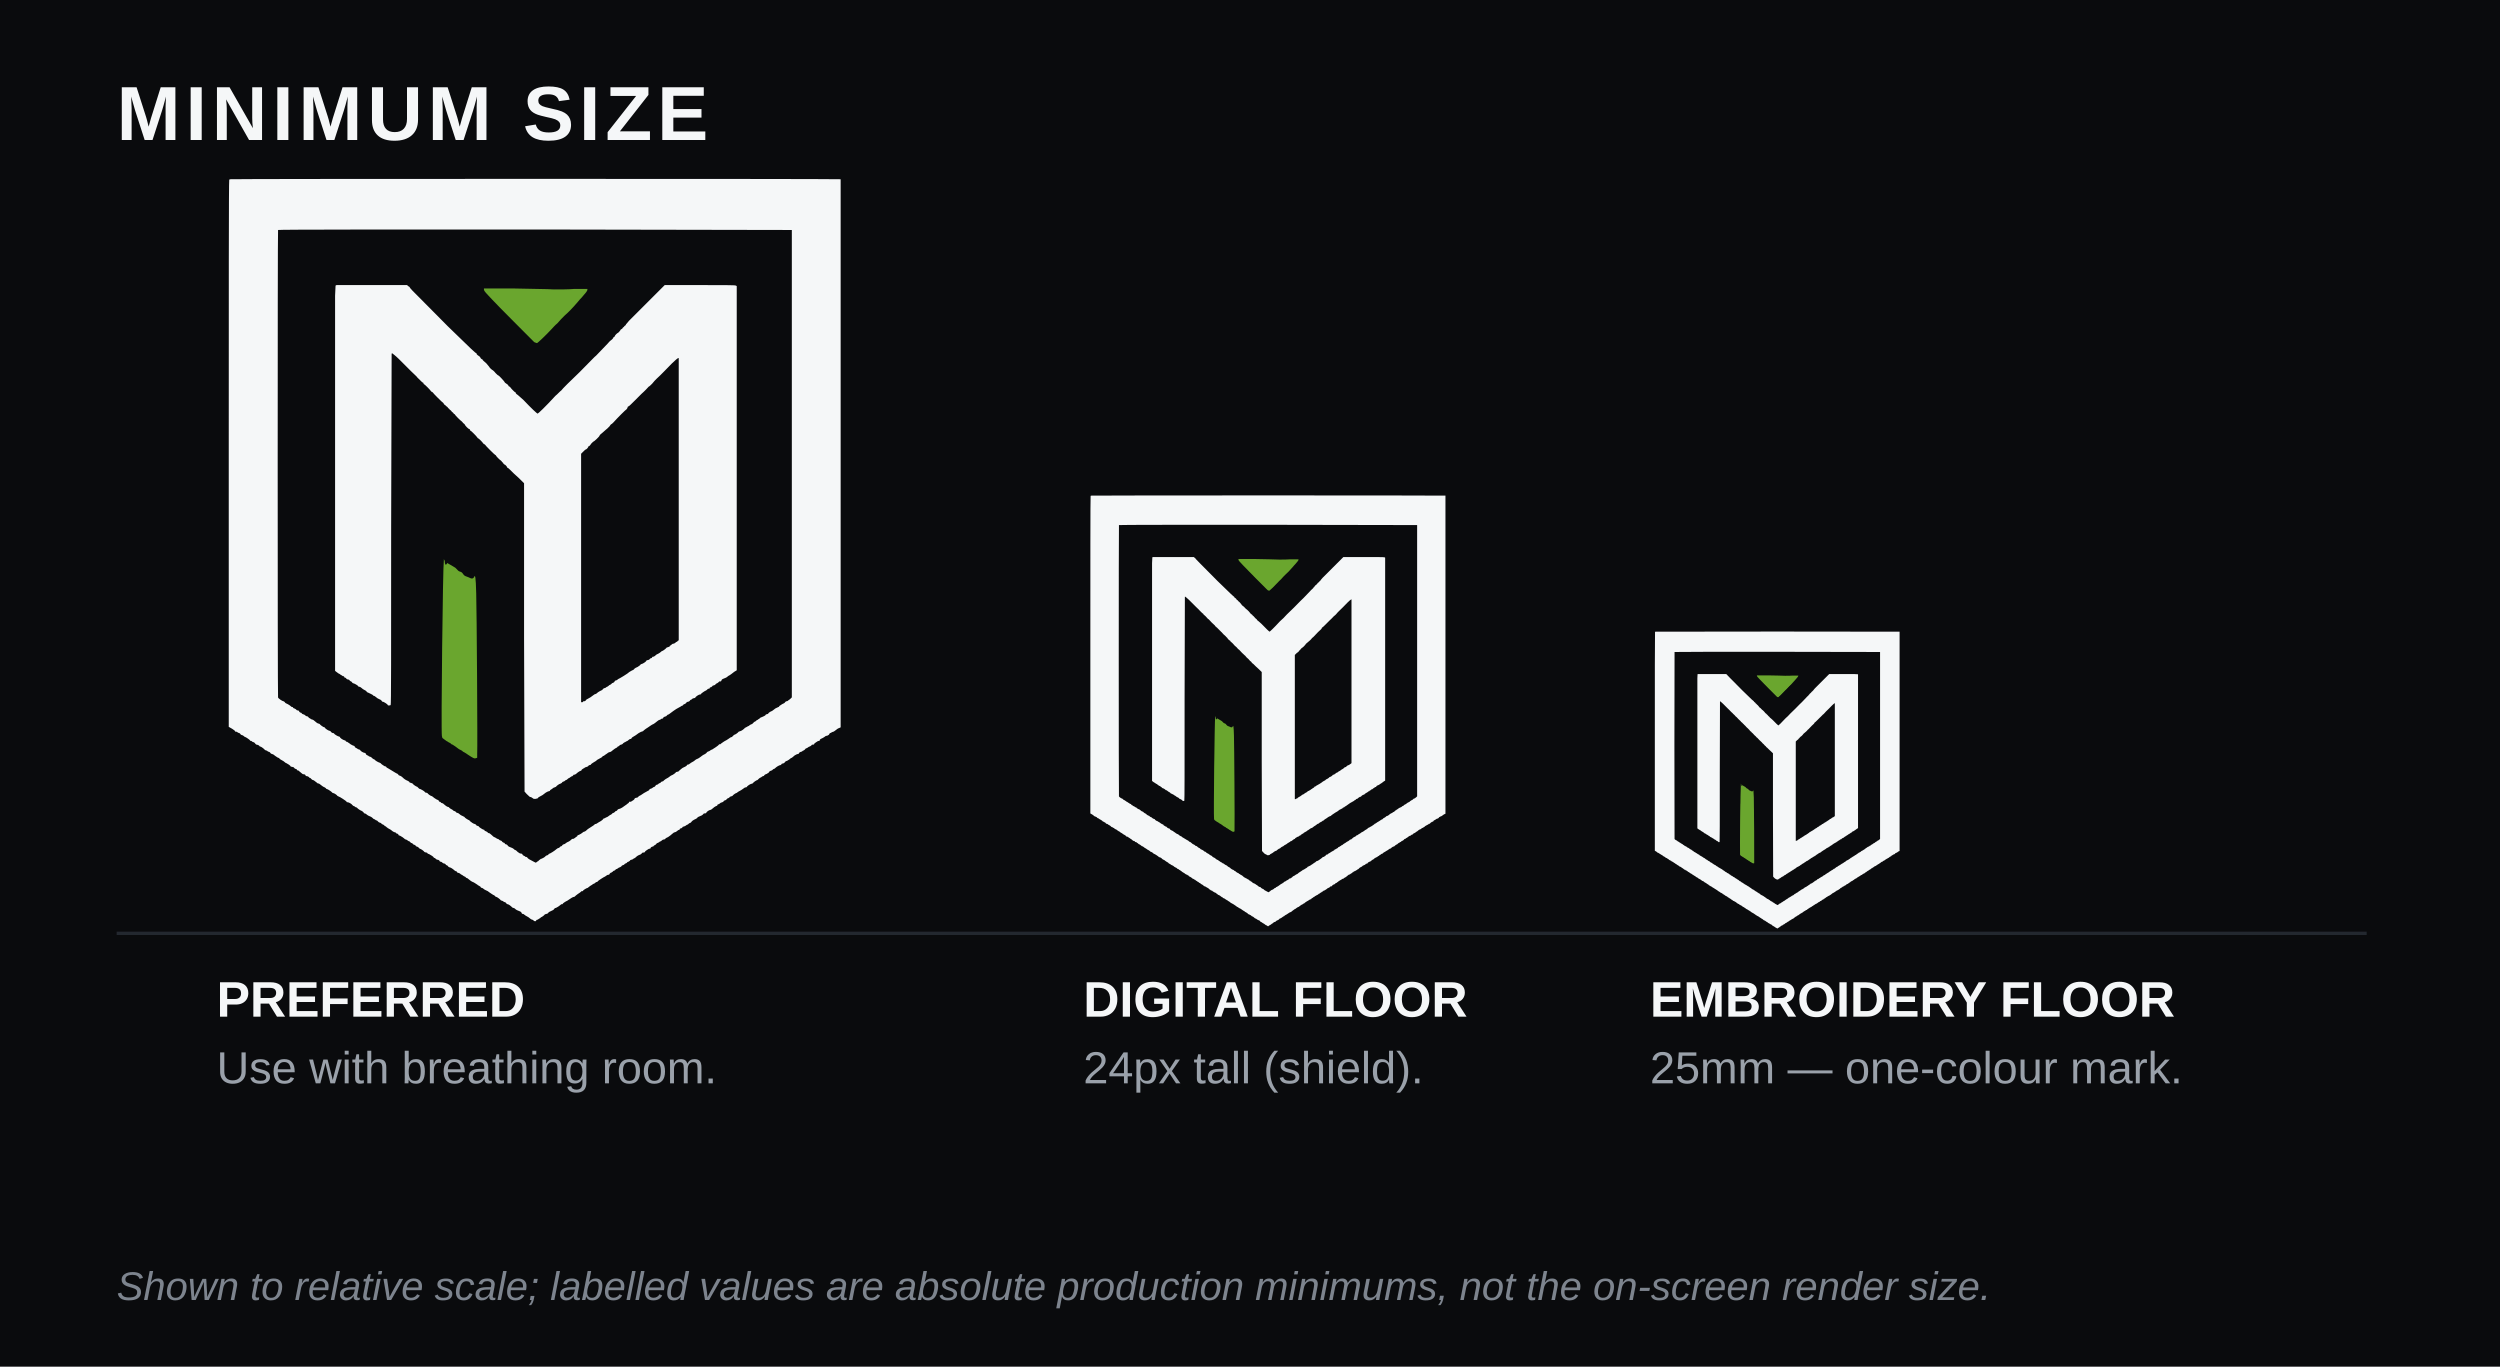
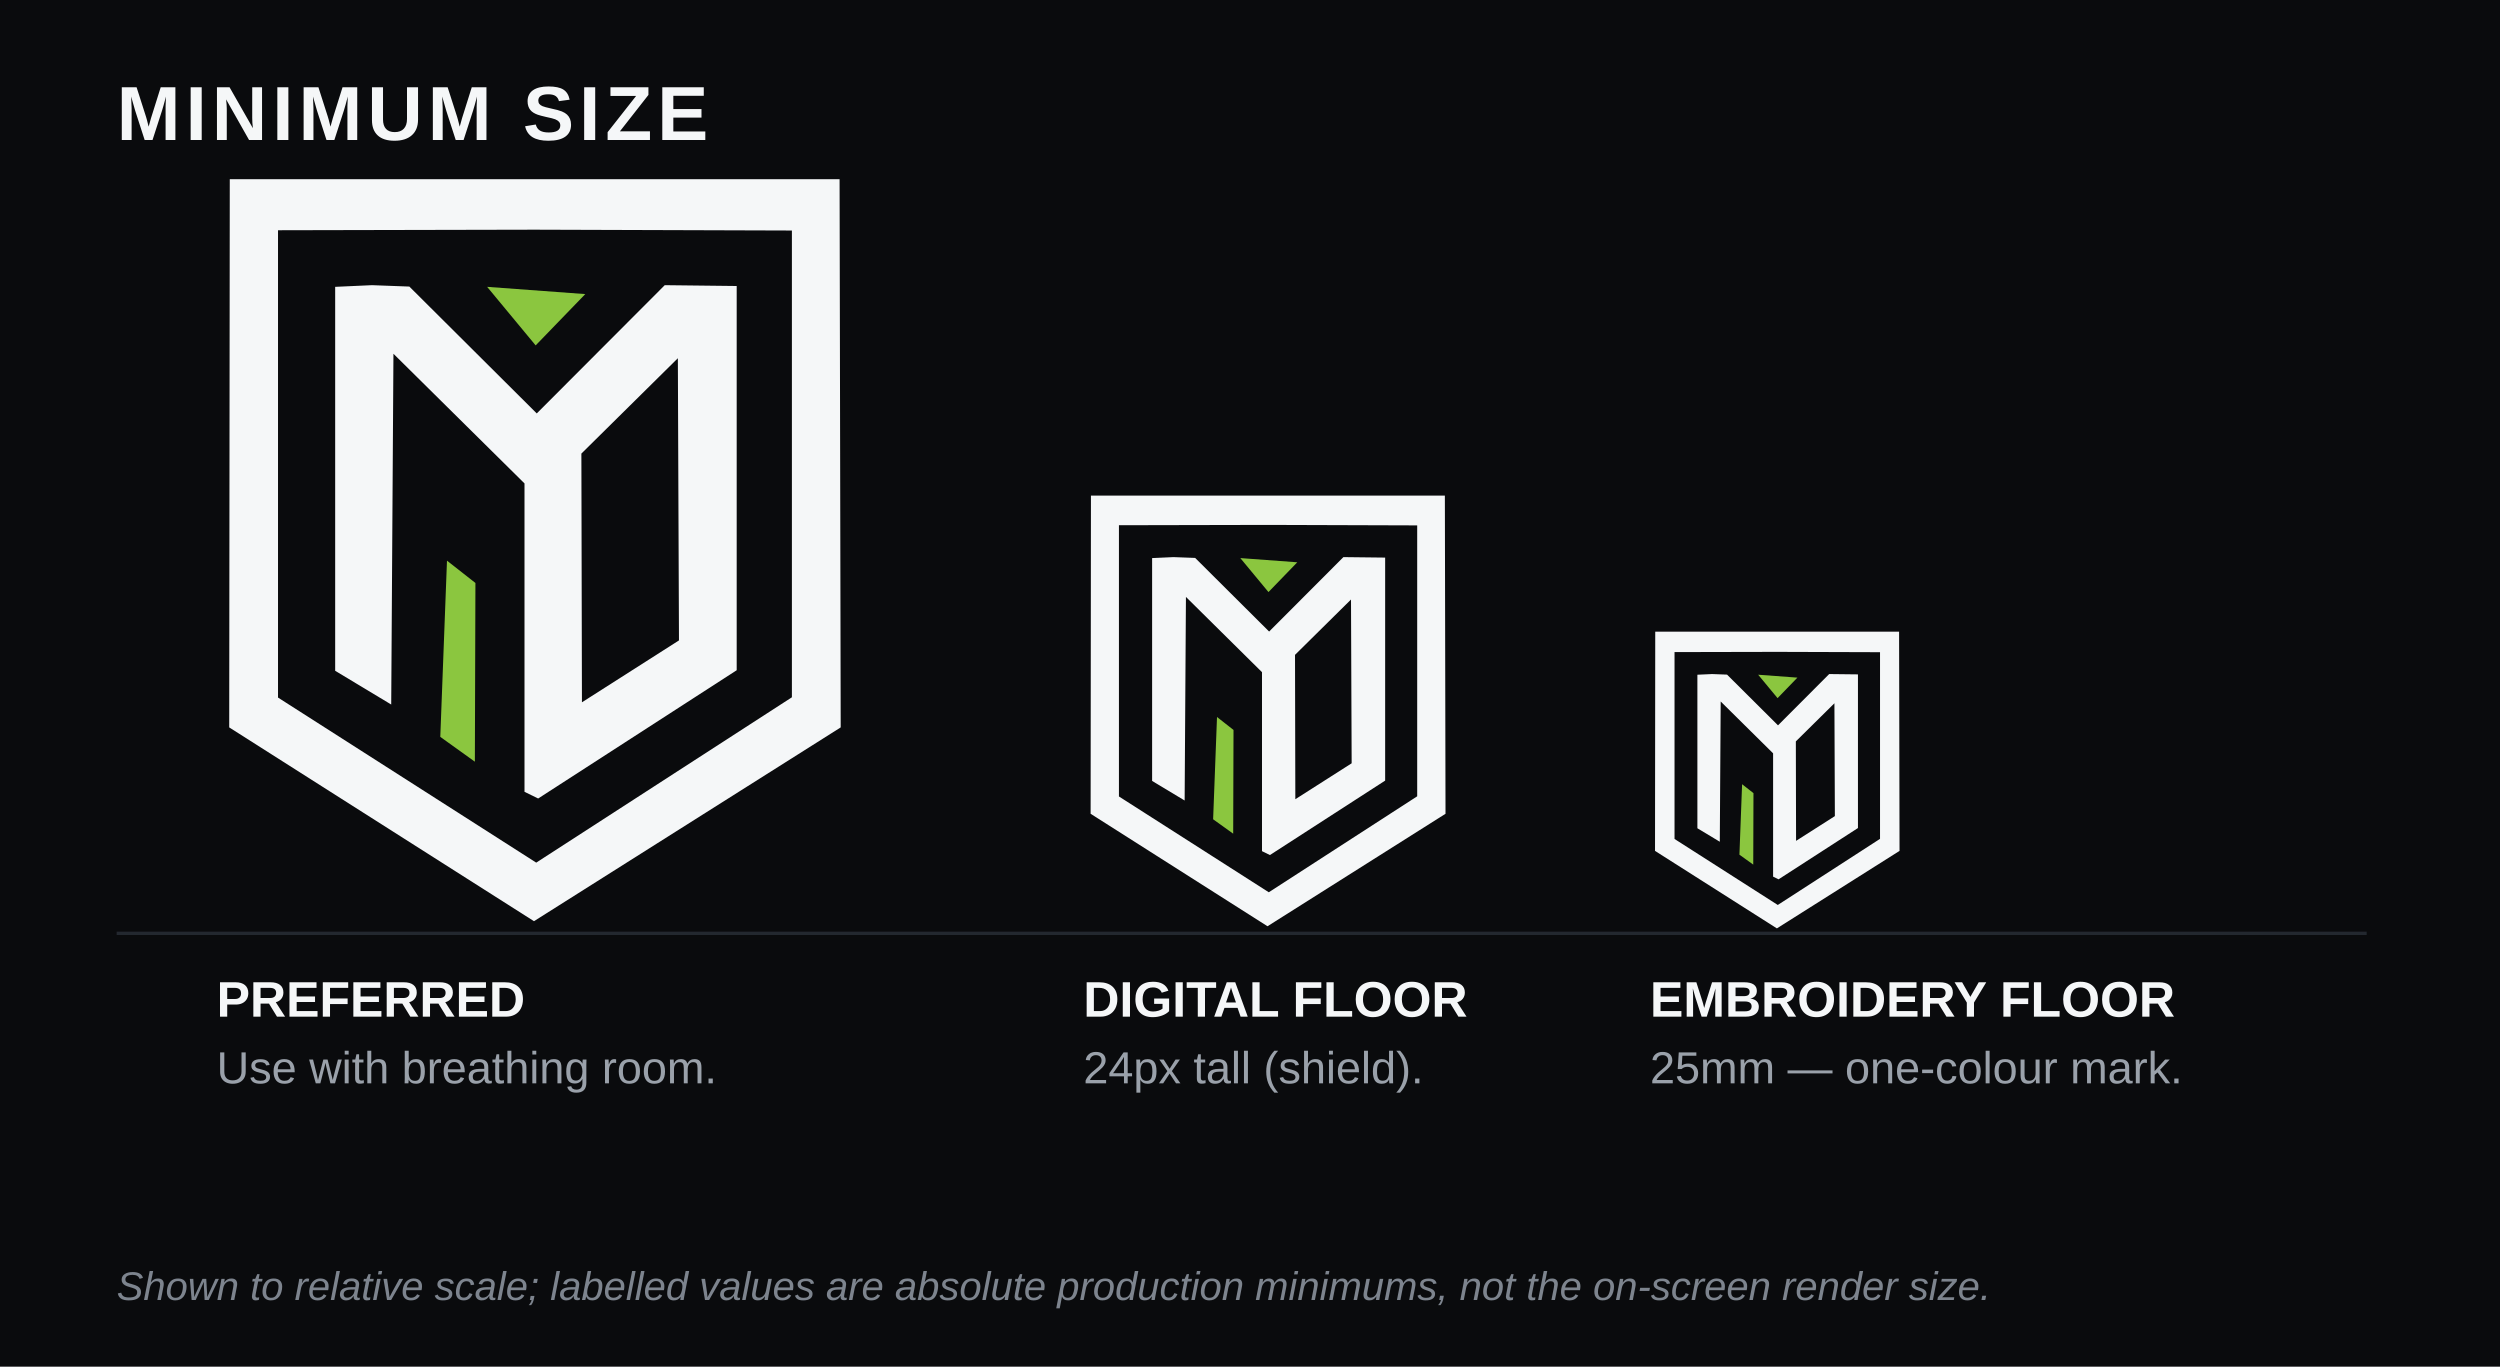
<svg xmlns="http://www.w3.org/2000/svg" viewBox="0 0 1500 820" role="img" aria-label="The Match Day Club minimum size">
  <defs>
-     <path id="pi" fill-rule="evenodd" d="M 104 116 C 102 116, 101 117, 101 117 C 100 118, 100 373, 100 684 L 100 1249 107 1253 C 110 1255, 113 1257, 113 1258 C 113 1259, 114 1259, 115 1259 C 117 1259, 118 1260, 119 1261 C 120 1261, 121 1262, 122 1262 C 122 1262, 124 1263, 124 1264 C 125 1265, 126 1266, 127 1266 C 128 1266, 130 1267, 131 1268 C 132 1269, 133 1270, 134 1270 C 135 1270, 144 1276, 144 1277 C 144 1278, 145 1278, 146 1278 C 147 1278, 148 1279, 149 1280 C 150 1280, 151 1281, 152 1281 C 152 1281, 154 1282, 155 1284 C 156 1285, 157 1286, 158 1286 C 160 1286, 162 1287, 163 1288 C 163 1289, 165 1290, 166 1290 C 167 1290, 174 1295, 175 1297 C 176 1297, 177 1298, 178 1298 C 179 1298, 180 1299, 181 1300 C 182 1300, 183 1301, 184 1301 C 184 1301, 186 1302, 186 1303 C 187 1304, 188 1305, 189 1305 C 190 1305, 191 1306, 192 1306 C 194 1308, 199 1311, 202 1313 C 204 1313, 205 1314, 205 1315 C 205 1315, 206 1316, 208 1317 C 212 1319, 215 1321, 217 1323 C 217 1323, 218 1324, 219 1324 C 221 1325, 228 1329, 228 1331 C 229 1331, 230 1332, 232 1332 C 233 1332, 234 1333, 235 1333 C 235 1334, 236 1335, 238 1336 C 240 1336, 241 1337, 241 1338 C 241 1339, 242 1339, 243 1339 C 244 1339, 245 1340, 246 1341 C 252 1346, 253 1347, 254 1347 C 257 1347, 259 1348, 259 1350 C 259 1350, 260 1351, 261 1351 C 263 1351, 265 1352, 266 1353 C 266 1354, 268 1355, 269 1355 C 269 1355, 270 1356, 271 1357 C 272 1358, 273 1359, 274 1359 C 275 1359, 277 1360, 283 1365 C 283 1366, 285 1366, 285 1366 C 286 1366, 288 1367, 289 1368 C 291 1370, 297 1374, 298 1374 C 298 1374, 300 1375, 301 1376 C 301 1377, 303 1378, 304 1378 C 305 1378, 314 1384, 314 1385 C 314 1385, 315 1386, 316 1386 C 318 1386, 324 1390, 325 1392 C 326 1392, 327 1393, 327 1393 C 329 1393, 344 1403, 344 1404 C 344 1405, 345 1405, 346 1405 C 348 1405, 354 1408, 356 1411 C 357 1412, 358 1413, 359 1413 C 360 1413, 361 1414, 362 1415 C 363 1415, 364 1416, 365 1416 C 365 1416, 366 1417, 367 1418 C 368 1419, 371 1421, 373 1422 C 376 1423, 378 1425, 379 1426 C 379 1427, 380 1428, 381 1428 C 382 1428, 384 1429, 385 1430 C 387 1432, 391 1434, 394 1435 C 396 1436, 397 1437, 398 1438 C 399 1439, 400 1440, 401 1440 C 402 1440, 403 1441, 404 1442 C 405 1442, 406 1443, 407 1443 C 407 1443, 408 1444, 409 1445 C 410 1446, 411 1447, 412 1447 C 413 1447, 415 1448, 416 1449 C 416 1450, 418 1451, 419 1451 C 419 1451, 421 1452, 422 1453 C 422 1454, 424 1455, 425 1455 C 425 1455, 426 1456, 427 1457 C 428 1457, 429 1459, 430 1459 C 434 1461, 437 1463, 439 1465 C 441 1466, 442 1467, 443 1467 C 444 1467, 445 1468, 446 1468 C 446 1469, 447 1470, 449 1470 C 450 1471, 451 1471, 451 1472 C 451 1473, 452 1474, 454 1474 C 459 1477, 461 1478, 463 1480 C 464 1481, 465 1482, 466 1482 C 467 1482, 469 1483, 470 1484 C 471 1485, 473 1486, 474 1486 C 474 1486, 475 1487, 476 1488 C 476 1488, 477 1489, 477 1489 C 478 1489, 480 1490, 481 1491 C 481 1492, 483 1493, 484 1493 C 484 1493, 486 1494, 487 1495 C 487 1496, 489 1497, 490 1497 C 491 1497, 492 1498, 493 1499 C 494 1500, 495 1501, 495 1501 C 497 1501, 504 1506, 505 1508 C 506 1508, 507 1509, 508 1509 C 509 1509, 510 1509, 511 1510 C 511 1511, 512 1512, 514 1512 C 518 1514, 524 1518, 524 1519 C 524 1520, 525 1520, 525 1520 C 526 1520, 528 1521, 528 1522 C 529 1523, 531 1524, 532 1524 C 534 1524, 535 1525, 536 1526 C 536 1527, 537 1528, 538 1528 C 540 1528, 541 1529, 542 1530 C 543 1531, 545 1532, 547 1532 C 548 1533, 549 1533, 549 1534 C 549 1535, 550 1535, 550 1535 C 551 1535, 553 1536, 554 1538 C 555 1539, 557 1540, 558 1540 C 559 1540, 564 1543, 567 1546 C 568 1547, 570 1548, 571 1548 C 571 1548, 572 1548, 572 1549 C 572 1550, 573 1550, 574 1551 C 576 1551, 578 1552, 579 1553 C 580 1554, 581 1555, 582 1555 C 582 1555, 584 1556, 585 1557 C 586 1558, 588 1559, 589 1559 C 589 1559, 590 1560, 591 1561 C 591 1561, 592 1562, 593 1562 C 594 1562, 595 1563, 596 1564 C 598 1566, 604 1570, 605 1570 C 606 1570, 612 1574, 615 1576 C 615 1577, 617 1577, 618 1578 C 620 1579, 621 1580, 621 1580 C 621 1581, 622 1582, 623 1582 C 624 1582, 626 1583, 627 1584 C 629 1586, 632 1587, 636 1589 C 637 1590, 640 1592, 643 1594 C 645 1595, 647 1597, 648 1597 C 648 1597, 650 1598, 651 1599 C 651 1600, 653 1601, 654 1601 C 655 1601, 662 1606, 663 1608 C 664 1608, 665 1609, 666 1609 C 667 1609, 668 1610, 669 1611 C 670 1611, 671 1612, 672 1612 C 672 1612, 674 1613, 674 1614 C 675 1615, 676 1616, 677 1616 C 679 1616, 683 1619, 687 1623 C 688 1623, 689 1624, 690 1624 C 691 1624, 692 1625, 693 1626 C 695 1628, 698 1629, 703 1631 C 705 1632, 706 1634, 706 1634 C 706 1635, 707 1636, 708 1636 C 710 1636, 711 1637, 712 1638 C 713 1638, 714 1640, 715 1640 C 719 1642, 722 1644, 724 1646 C 725 1647, 727 1648, 728 1648 C 729 1648, 730 1649, 731 1650 C 731 1651, 736 1652, 736 1650 C 736 1649, 737 1648, 739 1648 C 741 1647, 743 1645, 744 1645 C 745 1644, 746 1643, 746 1643 C 747 1643, 753 1639, 754 1637 C 755 1637, 756 1636, 757 1636 C 759 1636, 760 1635, 761 1634 C 761 1633, 764 1631, 767 1630 C 770 1629, 773 1627, 773 1626 C 773 1626, 774 1625, 775 1624 C 778 1624, 786 1618, 787 1617 C 787 1616, 788 1616, 789 1616 C 790 1616, 791 1616, 791 1615 C 791 1614, 799 1609, 800 1609 C 800 1609, 803 1607, 806 1605 C 809 1603, 812 1601, 813 1601 C 815 1601, 816 1600, 816 1600 C 817 1599, 819 1597, 822 1595 C 825 1593, 828 1591, 829 1590 C 829 1589, 830 1589, 831 1589 C 832 1589, 833 1589, 833 1588 C 833 1587, 841 1582, 843 1582 C 843 1582, 845 1580, 848 1578 C 850 1577, 853 1575, 854 1574 C 855 1574, 857 1573, 858 1572 C 859 1571, 860 1570, 861 1570 C 862 1570, 863 1570, 863 1569 C 863 1568, 877 1559, 878 1559 C 878 1559, 880 1558, 881 1557 C 882 1556, 884 1555, 886 1555 C 887 1555, 888 1554, 888 1553 C 888 1553, 889 1552, 890 1551 C 892 1551, 893 1549, 894 1549 C 895 1548, 896 1547, 896 1547 C 897 1547, 899 1546, 900 1545 C 900 1544, 902 1543, 903 1543 C 903 1543, 904 1542, 905 1542 C 906 1541, 907 1540, 908 1540 C 909 1540, 910 1539, 912 1538 C 913 1536, 915 1535, 916 1535 C 917 1535, 918 1534, 918 1534 C 919 1533, 920 1532, 920 1532 C 921 1532, 923 1531, 924 1530 C 924 1529, 926 1528, 927 1528 C 927 1528, 929 1527, 930 1526 C 930 1525, 932 1524, 933 1524 C 934 1524, 935 1523, 936 1523 C 937 1522, 938 1521, 939 1521 C 939 1521, 941 1520, 942 1519 C 944 1517, 946 1515, 952 1513 C 953 1512, 955 1511, 955 1510 C 956 1509, 957 1509, 959 1509 C 960 1509, 961 1508, 961 1508 C 961 1507, 963 1505, 965 1504 C 968 1502, 969 1501, 972 1501 C 972 1501, 973 1500, 973 1499 C 974 1498, 975 1497, 976 1497 C 977 1497, 978 1496, 979 1496 C 979 1495, 980 1494, 981 1494 C 981 1494, 983 1493, 984 1492 C 985 1490, 987 1489, 988 1489 C 988 1489, 989 1488, 990 1488 C 991 1487, 992 1486, 993 1486 C 994 1486, 995 1485, 996 1484 C 997 1483, 999 1482, 1000 1482 C 1002 1482, 1003 1481, 1003 1481 C 1003 1480, 1006 1478, 1009 1477 C 1012 1475, 1016 1472, 1018 1470 C 1020 1468, 1022 1467, 1023 1467 C 1024 1467, 1026 1466, 1027 1465 C 1029 1463, 1031 1462, 1032 1462 C 1032 1462, 1033 1462, 1033 1461 C 1033 1460, 1034 1459, 1036 1459 C 1038 1458, 1039 1457, 1039 1456 C 1040 1456, 1041 1455, 1042 1455 C 1043 1455, 1045 1454, 1046 1453 C 1047 1452, 1049 1451, 1050 1451 C 1050 1451, 1051 1450, 1051 1450 C 1052 1449, 1053 1448, 1054 1448 C 1055 1448, 1056 1447, 1057 1446 C 1058 1444, 1061 1442, 1063 1441 C 1066 1440, 1068 1438, 1069 1438 C 1069 1436, 1072 1435, 1079 1432 C 1080 1431, 1082 1430, 1082 1429 C 1083 1428, 1084 1428, 1086 1428 C 1087 1428, 1088 1427, 1088 1427 C 1088 1425, 1094 1421, 1096 1421 C 1097 1421, 1099 1420, 1101 1418 C 1103 1416, 1106 1414, 1108 1413 C 1109 1413, 1111 1412, 1111 1411 C 1111 1410, 1112 1409, 1114 1409 C 1115 1408, 1117 1407, 1118 1406 C 1119 1406, 1120 1405, 1121 1405 C 1122 1405, 1123 1404, 1124 1403 C 1124 1402, 1126 1401, 1127 1401 C 1128 1401, 1129 1400, 1130 1399 C 1131 1398, 1132 1397, 1132 1397 C 1133 1397, 1135 1396, 1136 1395 C 1136 1394, 1138 1393, 1139 1393 C 1140 1393, 1141 1392, 1142 1392 C 1143 1390, 1149 1386, 1150 1386 C 1151 1386, 1152 1385, 1153 1384 C 1153 1384, 1156 1382, 1160 1380 C 1163 1378, 1166 1376, 1167 1375 C 1168 1375, 1169 1374, 1170 1374 C 1171 1374, 1172 1374, 1172 1373 C 1172 1372, 1179 1367, 1181 1367 C 1182 1367, 1183 1366, 1184 1366 C 1185 1364, 1192 1359, 1194 1359 C 1194 1359, 1195 1358, 1196 1357 C 1197 1356, 1198 1355, 1200 1354 C 1201 1354, 1202 1353, 1202 1353 C 1202 1353, 1203 1352, 1205 1351 C 1207 1351, 1208 1350, 1208 1349 C 1208 1349, 1209 1348, 1211 1347 C 1212 1347, 1214 1346, 1215 1345 C 1216 1345, 1218 1343, 1219 1341 C 1221 1340, 1223 1339, 1224 1339 C 1224 1339, 1225 1338, 1225 1338 C 1226 1337, 1227 1336, 1228 1336 C 1229 1336, 1230 1335, 1231 1334 C 1233 1332, 1239 1328, 1242 1328 C 1243 1327, 1244 1326, 1244 1326 C 1244 1325, 1245 1325, 1246 1325 C 1247 1325, 1249 1324, 1250 1323 C 1251 1321, 1253 1320, 1253 1320 C 1254 1320, 1256 1319, 1259 1317 C 1261 1315, 1264 1313, 1265 1313 C 1266 1312, 1269 1310, 1271 1308 C 1274 1306, 1277 1305, 1278 1305 C 1279 1305, 1280 1304, 1280 1303 C 1281 1302, 1282 1301, 1283 1301 C 1284 1301, 1285 1300, 1286 1300 C 1287 1299, 1288 1298, 1289 1298 C 1289 1298, 1291 1297, 1292 1296 C 1293 1294, 1295 1293, 1296 1293 C 1296 1293, 1297 1292, 1298 1292 C 1299 1291, 1300 1290, 1301 1290 C 1302 1290, 1303 1289, 1305 1288 C 1306 1286, 1308 1285, 1308 1286 C 1309 1286, 1310 1286, 1311 1285 C 1311 1284, 1313 1282, 1315 1281 C 1318 1279, 1319 1278, 1322 1278 C 1322 1278, 1323 1277, 1323 1276 C 1323 1275, 1326 1273, 1329 1272 C 1331 1271, 1334 1269, 1335 1268 C 1336 1268, 1338 1267, 1339 1267 C 1341 1266, 1342 1265, 1342 1265 C 1342 1264, 1343 1263, 1344 1262 C 1345 1262, 1347 1261, 1348 1260 C 1349 1260, 1350 1259, 1351 1259 C 1352 1259, 1354 1257, 1357 1255 C 1359 1253, 1363 1251, 1364 1251 L 1366 1250 1366 683 L 1366 116 1364 116 C 1363 115, 106 115, 104 116 M 202 221 C 201 222, 201 1186, 202 1188 C 202 1190, 211 1196, 213 1196 C 214 1196, 215 1197, 216 1198 C 216 1199, 219 1201, 222 1202 C 224 1203, 227 1205, 228 1206 C 229 1207, 230 1208, 231 1208 C 232 1208, 233 1208, 233 1209 C 233 1210, 235 1211, 236 1211 C 238 1212, 240 1213, 240 1214 C 241 1215, 242 1215, 243 1215 C 244 1215, 246 1216, 246 1218 C 247 1219, 249 1220, 250 1220 C 250 1220, 251 1220, 251 1221 C 251 1222, 252 1222, 254 1223 C 255 1223, 257 1224, 258 1225 C 259 1226, 260 1227, 261 1227 C 263 1227, 264 1228, 265 1229 C 265 1230, 267 1231, 267 1231 C 268 1231, 269 1232, 270 1233 C 271 1233, 272 1234, 273 1234 C 274 1234, 277 1236, 279 1238 C 281 1240, 284 1242, 285 1242 C 286 1242, 287 1243, 288 1243 C 289 1245, 296 1250, 298 1250 C 298 1250, 299 1250, 299 1251 C 299 1252, 306 1257, 308 1257 C 309 1257, 311 1258, 312 1260 C 313 1261, 315 1262, 316 1262 C 317 1262, 318 1262, 318 1263 C 318 1264, 326 1269, 328 1269 C 329 1269, 330 1270, 330 1270 C 330 1272, 336 1276, 340 1277 C 341 1277, 342 1278, 342 1278 C 342 1279, 343 1280, 345 1280 C 346 1281, 350 1283, 352 1285 C 355 1287, 358 1288, 358 1288 C 359 1288, 361 1289, 361 1291 C 362 1292, 364 1293, 364 1293 C 365 1293, 366 1294, 367 1295 C 368 1295, 369 1296, 370 1296 C 371 1296, 372 1297, 372 1297 C 372 1299, 379 1303, 382 1303 C 382 1303, 384 1304, 384 1306 C 385 1307, 387 1308, 387 1308 C 388 1308, 389 1309, 390 1310 C 391 1310, 392 1311, 393 1311 C 394 1311, 395 1312, 396 1313 C 397 1314, 398 1315, 400 1316 C 401 1316, 402 1317, 402 1317 C 402 1318, 410 1323, 412 1323 C 412 1323, 413 1324, 414 1324 C 415 1326, 423 1331, 424 1331 C 424 1330, 425 1331, 426 1332 C 426 1333, 428 1334, 430 1335 C 431 1336, 434 1337, 435 1338 C 443 1343, 448 1346, 449 1346 C 449 1346, 450 1347, 451 1348 C 451 1349, 453 1350, 454 1350 C 455 1350, 458 1352, 459 1353 C 463 1357, 466 1359, 471 1361 C 473 1362, 474 1363, 474 1364 C 475 1364, 476 1365, 477 1365 C 478 1365, 479 1366, 480 1366 C 481 1368, 488 1373, 490 1373 C 490 1373, 491 1374, 492 1375 C 493 1376, 494 1377, 494 1377 C 496 1377, 505 1382, 506 1384 C 506 1385, 507 1385, 508 1385 C 509 1385, 510 1386, 511 1386 C 512 1388, 518 1392, 519 1392 C 520 1392, 523 1394, 525 1396 C 528 1398, 531 1400, 532 1400 C 533 1400, 534 1401, 534 1401 C 534 1402, 535 1403, 536 1404 C 538 1404, 539 1405, 539 1406 C 540 1406, 541 1407, 542 1407 C 543 1407, 544 1408, 545 1409 C 547 1411, 552 1415, 555 1415 C 556 1416, 557 1417, 557 1417 C 557 1417, 558 1418, 560 1419 C 562 1420, 564 1421, 564 1422 C 565 1422, 566 1423, 566 1423 C 567 1423, 569 1424, 570 1425 C 570 1426, 572 1427, 573 1427 C 574 1427, 576 1428, 578 1430 C 580 1432, 583 1433, 585 1434 C 586 1435, 588 1435, 588 1436 C 588 1437, 596 1442, 597 1442 C 598 1442, 598 1443, 599 1444 C 601 1446, 607 1450, 609 1450 C 610 1450, 611 1451, 612 1452 C 612 1453, 614 1454, 615 1454 C 616 1454, 617 1454, 617 1455 C 617 1456, 626 1462, 628 1462 C 629 1462, 629 1462, 629 1463 C 629 1464, 631 1465, 632 1465 C 634 1466, 636 1467, 636 1468 C 637 1469, 638 1469, 639 1469 C 639 1469, 641 1470, 643 1472 C 648 1477, 649 1477, 649 1477 C 650 1477, 651 1478, 653 1479 C 654 1480, 656 1481, 657 1481 C 658 1481, 659 1482, 660 1483 C 660 1483, 661 1484, 662 1484 C 663 1484, 665 1485, 666 1487 C 667 1488, 669 1489, 670 1489 C 670 1489, 671 1489, 671 1490 C 671 1491, 672 1492, 674 1492 C 676 1493, 677 1494, 677 1494 C 677 1495, 678 1496, 680 1497 C 685 1499, 688 1500, 690 1502 C 691 1503, 692 1504, 693 1504 C 694 1504, 696 1506, 698 1508 C 700 1509, 702 1511, 703 1511 C 706 1511, 708 1512, 708 1514 C 708 1514, 709 1515, 711 1516 C 712 1516, 713 1517, 713 1517 C 713 1518, 714 1518, 715 1518 C 716 1518, 718 1519, 718 1520 C 720 1522, 721 1523, 731 1528 L 735 1530 737 1529 C 738 1528, 739 1527, 740 1527 C 740 1527, 741 1526, 742 1525 C 743 1524, 745 1523, 746 1522 C 748 1522, 749 1521, 749 1521 C 749 1521, 750 1520, 751 1520 C 753 1519, 754 1518, 755 1517 C 756 1516, 757 1515, 758 1515 C 759 1515, 760 1514, 761 1514 C 761 1513, 762 1512, 762 1512 C 764 1512, 775 1505, 778 1502 C 779 1501, 781 1500, 781 1500 C 782 1500, 784 1499, 785 1498 C 785 1497, 787 1496, 788 1496 C 788 1496, 790 1495, 790 1494 C 791 1493, 792 1492, 793 1492 C 794 1492, 796 1491, 797 1490 C 798 1489, 801 1487, 804 1486 C 806 1485, 808 1483, 809 1482 C 810 1481, 812 1480, 812 1481 C 813 1481, 814 1480, 816 1479 C 818 1477, 820 1476, 820 1476 C 821 1476, 821 1475, 821 1475 C 821 1474, 822 1473, 823 1473 C 824 1473, 827 1471, 829 1470 C 832 1468, 834 1466, 835 1466 C 836 1466, 838 1465, 839 1464 C 841 1462, 843 1460, 853 1454 C 855 1453, 857 1451, 857 1451 C 857 1450, 858 1450, 859 1450 C 860 1450, 862 1449, 863 1448 C 865 1447, 866 1446, 866 1446 C 867 1446, 875 1441, 875 1439 C 876 1439, 877 1438, 878 1438 C 878 1438, 881 1436, 884 1435 C 887 1433, 889 1431, 890 1431 C 890 1431, 892 1430, 893 1429 C 893 1428, 895 1427, 896 1427 C 896 1427, 898 1426, 899 1425 C 899 1424, 901 1423, 902 1423 C 902 1423, 904 1422, 904 1421 C 905 1420, 906 1419, 907 1419 C 908 1419, 911 1418, 914 1416 C 919 1412, 922 1411, 925 1408 C 927 1407, 928 1406, 928 1405 C 928 1405, 928 1404, 929 1404 C 929 1404, 931 1404, 932 1404 C 933 1403, 934 1403, 935 1402 C 935 1402, 937 1401, 938 1400 C 939 1399, 940 1398, 940 1397 C 940 1397, 941 1396, 942 1396 C 944 1396, 945 1395, 946 1395 C 947 1394, 948 1393, 949 1392 C 950 1392, 955 1389, 959 1386 C 964 1383, 968 1381, 968 1381 C 969 1381, 970 1380, 970 1379 C 971 1378, 972 1377, 973 1377 C 974 1377, 976 1376, 977 1375 C 978 1374, 980 1373, 981 1373 C 982 1372, 983 1371, 983 1371 C 983 1370, 984 1369, 985 1369 C 986 1369, 987 1368, 988 1368 C 989 1367, 990 1366, 990 1366 C 991 1366, 993 1365, 994 1364 C 994 1363, 996 1362, 997 1362 C 998 1362, 1000 1361, 1000 1360 C 1001 1359, 1003 1358, 1004 1357 C 1008 1355, 1011 1353, 1012 1352 C 1013 1351, 1016 1349, 1019 1348 C 1022 1346, 1025 1344, 1025 1343 C 1025 1343, 1026 1342, 1028 1342 C 1029 1342, 1030 1341, 1031 1341 C 1031 1340, 1032 1339, 1033 1339 C 1033 1339, 1034 1338, 1035 1337 C 1037 1335, 1040 1333, 1045 1331 C 1047 1330, 1048 1329, 1048 1328 C 1048 1328, 1049 1327, 1050 1327 C 1052 1327, 1053 1326, 1054 1325 C 1055 1325, 1056 1323, 1057 1323 C 1061 1321, 1064 1319, 1066 1317 C 1068 1316, 1069 1315, 1070 1315 C 1071 1315, 1073 1313, 1075 1312 C 1078 1310, 1081 1307, 1084 1306 C 1086 1305, 1089 1303, 1089 1302 C 1090 1301, 1091 1300, 1092 1300 C 1093 1300, 1095 1299, 1096 1298 C 1097 1297, 1099 1296, 1100 1296 C 1102 1295, 1114 1287, 1114 1286 C 1114 1285, 1115 1285, 1116 1285 C 1117 1285, 1118 1285, 1118 1284 C 1119 1283, 1128 1277, 1129 1277 C 1129 1277, 1137 1272, 1138 1271 C 1138 1271, 1140 1270, 1141 1270 C 1142 1269, 1143 1268, 1144 1267 C 1145 1266, 1146 1265, 1147 1265 C 1148 1265, 1154 1261, 1155 1259 C 1156 1259, 1157 1258, 1158 1258 C 1160 1258, 1167 1253, 1168 1251 C 1169 1251, 1170 1250, 1170 1250 C 1171 1250, 1173 1248, 1176 1247 C 1178 1245, 1182 1243, 1183 1243 C 1184 1242, 1185 1241, 1186 1240 C 1187 1239, 1188 1238, 1189 1238 C 1189 1238, 1190 1237, 1191 1237 C 1191 1236, 1192 1235, 1193 1235 C 1194 1235, 1195 1234, 1196 1233 C 1197 1233, 1199 1231, 1200 1230 C 1208 1227, 1211 1225, 1211 1224 C 1211 1223, 1212 1223, 1213 1223 C 1214 1223, 1215 1222, 1216 1222 C 1216 1221, 1218 1219, 1220 1218 C 1223 1217, 1226 1215, 1227 1214 C 1229 1212, 1232 1210, 1237 1208 C 1238 1208, 1239 1207, 1239 1206 C 1239 1206, 1242 1204, 1245 1202 C 1248 1201, 1251 1199, 1251 1198 C 1252 1197, 1253 1196, 1254 1196 C 1256 1196, 1257 1195, 1258 1194 C 1260 1193, 1262 1191, 1263 1190 L 1265 1188 1265 704 L 1265 221 733 220 C 441 220, 202 220, 202 221 M 323 335 L 321 336 320 357 C 320 368, 320 548, 320 755 L 320 1133 321 1134 C 322 1135, 324 1136, 325 1137 C 326 1138, 328 1139, 328 1139 C 329 1139, 330 1140, 331 1141 C 332 1141, 334 1143, 336 1144 C 338 1144, 339 1145, 339 1146 C 339 1147, 340 1147, 340 1147 C 341 1147, 343 1148, 343 1149 C 344 1150, 345 1151, 347 1151 C 348 1151, 350 1152, 350 1153 C 351 1154, 352 1155, 353 1155 C 353 1155, 355 1156, 355 1157 C 356 1158, 357 1159, 358 1159 C 360 1159, 368 1164, 368 1165 C 368 1166, 369 1166, 370 1166 C 371 1166, 373 1167, 374 1168 C 376 1170, 379 1172, 383 1174 C 384 1174, 385 1176, 386 1177 C 386 1177, 387 1178, 388 1178 C 390 1179, 399 1183, 399 1184 C 399 1185, 400 1185, 401 1185 C 401 1185, 403 1186, 404 1187 C 406 1189, 409 1191, 414 1193 C 415 1193, 416 1195, 417 1196 C 418 1197, 419 1198, 419 1197 C 420 1197, 429 1202, 429 1204 C 429 1205, 433 1205, 435 1204 C 436 1203, 436 1106, 436 839 L 437 477 438 476 C 438 476, 445 481, 452 488 C 459 495, 470 506, 477 513 C 484 520, 490 525, 490 526 C 498 534, 501 537, 502 537 C 503 537, 503 538, 503 539 C 503 539, 503 540, 504 540 C 505 540, 517 552, 518 554 C 519 555, 520 556, 520 556 C 521 556, 522 557, 522 557 C 522 558, 543 579, 544 579 C 544 579, 545 580, 545 581 C 546 582, 547 583, 547 583 C 548 583, 549 584, 549 585 C 549 585, 550 586, 551 586 C 551 586, 552 587, 553 588 C 553 588, 554 590, 556 591 C 557 593, 559 594, 559 594 C 560 595, 561 596, 561 596 C 561 597, 562 598, 563 598 C 563 598, 564 599, 565 600 C 565 601, 566 602, 567 602 C 567 602, 568 602, 568 603 C 568 604, 580 616, 582 617 C 583 618, 584 619, 584 619 C 584 620, 585 621, 586 621 C 586 621, 587 622, 588 623 C 589 626, 596 633, 598 633 C 599 633, 599 634, 599 635 C 599 635, 599 636, 600 636 C 601 636, 613 648, 614 650 C 615 651, 615 652, 616 652 C 617 652, 626 661, 626 662 C 626 662, 627 663, 628 664 C 629 664, 630 665, 630 665 C 630 666, 651 687, 652 687 C 653 687, 653 687, 653 688 C 653 689, 662 698, 663 698 C 663 698, 664 699, 665 700 C 665 701, 666 702, 667 702 C 667 702, 668 703, 668 704 C 668 704, 669 705, 670 706 C 672 706, 676 711, 676 712 C 676 713, 676 713, 677 713 C 678 713, 683 718, 690 725 C 697 731, 704 738, 707 741 L 711 745 711 1064 L 712 1383 713 1384 C 716 1388, 722 1393, 723 1394 C 725 1394, 727 1395, 728 1396 L 731 1398 735 1398 C 738 1397, 740 1397, 740 1396 C 740 1395, 742 1394, 744 1393 C 748 1391, 750 1390, 756 1385 C 759 1383, 762 1382, 763 1382 C 764 1382, 765 1381, 765 1380 C 765 1380, 766 1379, 768 1378 C 769 1377, 771 1376, 772 1375 C 772 1375, 774 1374, 775 1374 C 775 1374, 776 1373, 777 1373 C 778 1371, 784 1367, 785 1367 C 786 1367, 787 1366, 789 1365 C 790 1363, 792 1362, 793 1362 C 794 1362, 795 1361, 795 1361 C 796 1360, 797 1359, 798 1359 C 799 1359, 800 1358, 801 1357 C 802 1356, 803 1355, 804 1355 C 804 1355, 806 1354, 807 1353 C 808 1352, 810 1351, 811 1351 C 812 1350, 813 1349, 813 1349 C 813 1348, 814 1348, 815 1348 C 816 1348, 818 1347, 819 1346 C 822 1343, 827 1340, 828 1340 C 829 1340, 830 1339, 830 1338 C 831 1337, 832 1336, 834 1335 C 835 1335, 836 1334, 837 1333 C 838 1333, 839 1332, 840 1332 C 841 1332, 843 1331, 844 1330 C 844 1329, 846 1328, 847 1328 C 848 1328, 849 1328, 849 1327 C 849 1326, 857 1321, 859 1320 C 860 1320, 861 1319, 861 1318 C 863 1317, 866 1315, 870 1313 C 872 1312, 873 1311, 873 1311 C 873 1310, 874 1309, 876 1309 C 877 1308, 880 1306, 883 1304 C 885 1302, 888 1301, 889 1301 C 890 1301, 893 1299, 895 1297 C 898 1295, 900 1293, 901 1293 C 901 1293, 903 1292, 904 1291 C 904 1290, 906 1289, 907 1289 C 907 1289, 908 1288, 908 1288 C 909 1287, 910 1286, 911 1286 C 912 1286, 915 1285, 916 1283 C 917 1282, 919 1281, 919 1281 C 920 1281, 922 1279, 925 1278 C 927 1276, 930 1274, 931 1274 C 932 1274, 933 1274, 933 1273 C 933 1273, 934 1271, 936 1270 C 941 1267, 943 1266, 948 1262 C 951 1260, 954 1259, 954 1259 C 955 1259, 956 1258, 957 1258 C 958 1257, 960 1255, 963 1253 C 965 1252, 969 1249, 972 1247 C 974 1246, 976 1244, 977 1244 C 978 1244, 985 1239, 987 1237 C 988 1236, 990 1235, 990 1235 C 991 1235, 992 1234, 993 1234 C 994 1233, 995 1232, 997 1232 C 998 1232, 999 1231, 999 1230 C 1000 1229, 1001 1228, 1002 1228 C 1003 1228, 1004 1227, 1005 1227 C 1006 1226, 1007 1225, 1008 1224 C 1009 1224, 1011 1223, 1012 1222 C 1017 1218, 1023 1214, 1026 1212 C 1030 1210, 1033 1208, 1035 1207 C 1036 1206, 1038 1205, 1039 1205 C 1040 1204, 1041 1203, 1041 1203 C 1041 1202, 1042 1202, 1043 1202 C 1043 1202, 1045 1201, 1046 1200 C 1047 1198, 1049 1197, 1050 1197 C 1052 1197, 1053 1196, 1054 1195 C 1054 1194, 1056 1193, 1056 1193 C 1057 1193, 1058 1192, 1058 1192 C 1059 1191, 1060 1190, 1061 1190 C 1063 1190, 1064 1189, 1065 1189 C 1066 1186, 1073 1182, 1075 1182 C 1076 1182, 1077 1182, 1077 1181 C 1077 1180, 1086 1174, 1087 1174 C 1087 1174, 1089 1173, 1090 1172 C 1090 1171, 1092 1170, 1093 1170 C 1094 1170, 1095 1170, 1095 1169 C 1095 1168, 1096 1167, 1098 1167 C 1099 1166, 1101 1165, 1101 1164 C 1102 1164, 1103 1163, 1104 1163 C 1105 1163, 1107 1162, 1107 1161 C 1108 1160, 1109 1159, 1110 1159 C 1110 1159, 1112 1158, 1113 1157 C 1114 1156, 1115 1155, 1115 1155 C 1116 1155, 1117 1155, 1118 1155 C 1118 1155, 1119 1154, 1119 1154 C 1119 1153, 1120 1151, 1122 1150 C 1127 1148, 1130 1147, 1132 1145 C 1133 1144, 1134 1143, 1135 1143 C 1137 1142, 1141 1139, 1146 1135 L 1151 1132 1151 734 L 1151 337 1149 336 C 1148 335, 1123 335, 1074 335 L 1002 335 995 342 C 985 352, 935 402, 928 409 C 925 413, 922 416, 922 416 C 922 417, 921 418, 920 419 C 919 419, 918 420, 918 421 C 918 421, 917 422, 917 422 C 916 422, 915 423, 915 424 C 915 424, 914 425, 913 426 C 912 426, 911 427, 911 427 C 911 428, 906 434, 905 434 C 904 434, 899 439, 899 440 C 899 441, 898 441, 898 442 C 897 442, 896 443, 896 443 C 896 444, 894 447, 891 449 C 888 451, 885 455, 884 456 C 882 458, 864 477, 860 481 C 859 481, 844 497, 826 515 C 807 533, 790 550, 788 553 C 785 555, 780 561, 776 564 C 754 588, 740 601, 739 601 C 738 601, 726 590, 710 573 C 703 567, 697 561, 696 561 C 695 560, 694 559, 694 559 C 694 558, 694 557, 693 557 C 692 557, 684 549, 683 547 C 682 546, 681 545, 681 545 C 680 545, 679 544, 679 544 C 679 542, 675 539, 673 538 C 672 537, 671 537, 671 536 C 671 535, 659 522, 658 522 C 657 522, 655 520, 652 517 C 649 513, 646 511, 646 511 C 645 511, 640 506, 640 506 C 640 505, 637 502, 633 497 C 628 493, 625 490, 625 489 C 625 489, 624 488, 623 488 C 622 487, 621 486, 621 486 C 621 484, 617 481, 615 480 C 614 479, 613 478, 613 478 C 613 477, 613 476, 612 476 C 611 476, 602 468, 553 420 C 491 357, 479 346, 476 342 C 475 340, 473 338, 473 338 C 472 338, 471 337, 471 337 L 469 335 398 335 C 359 335, 325 335, 323 335 M 1017 497 C 1007 507, 994 521, 985 529 C 983 531, 979 535, 976 539 C 973 542, 970 545, 969 545 C 961 554, 955 559, 954 560 C 953 561, 947 567, 940 574 C 934 580, 928 586, 927 586 C 926 586, 925 587, 925 589 C 924 591, 923 592, 923 592 C 922 592, 903 611, 896 619 C 894 621, 892 623, 891 623 C 891 623, 889 625, 888 627 C 886 629, 884 631, 883 632 C 882 633, 879 635, 876 638 C 874 640, 870 643, 869 644 C 868 645, 867 646, 867 647 C 867 648, 856 659, 854 659 C 854 659, 852 661, 850 663 C 849 665, 847 667, 846 668 C 845 668, 844 669, 844 669 C 844 671, 840 675, 839 675 C 838 675, 836 677, 833 680 L 829 684 829 941 L 829 1198 831 1198 C 832 1198, 833 1198, 833 1197 C 833 1196, 834 1196, 836 1196 C 837 1196, 838 1195, 839 1194 C 839 1194, 840 1192, 841 1192 C 847 1189, 850 1187, 855 1183 C 856 1182, 858 1181, 859 1181 C 860 1181, 861 1180, 862 1179 C 863 1178, 866 1176, 868 1175 C 871 1174, 874 1172, 874 1171 C 875 1170, 876 1169, 877 1169 C 878 1169, 879 1168, 880 1168 C 881 1167, 882 1166, 883 1166 C 883 1166, 885 1165, 886 1164 C 887 1163, 888 1162, 889 1162 C 889 1162, 891 1161, 892 1160 C 892 1159, 894 1158, 895 1158 C 895 1158, 897 1157, 898 1156 C 898 1154, 900 1153, 901 1153 C 902 1153, 903 1152, 904 1152 C 904 1151, 905 1150, 906 1150 C 907 1150, 927 1138, 928 1136 C 928 1136, 931 1134, 933 1133 C 936 1132, 939 1130, 939 1129 C 940 1128, 943 1126, 946 1125 C 949 1123, 952 1121, 952 1120 C 952 1120, 953 1119, 954 1119 C 956 1119, 964 1114, 964 1112 C 964 1112, 965 1111, 966 1111 C 968 1111, 969 1110, 970 1110 C 970 1109, 972 1108, 973 1107 C 975 1107, 976 1106, 976 1105 C 976 1104, 977 1104, 978 1104 C 979 1104, 981 1103, 982 1102 C 983 1101, 985 1099, 988 1098 C 990 1097, 993 1095, 994 1094 C 995 1093, 996 1092, 997 1092 C 998 1092, 1005 1087, 1006 1085 C 1007 1085, 1008 1084, 1009 1084 C 1010 1084, 1011 1083, 1012 1083 C 1012 1082, 1013 1081, 1013 1081 C 1014 1081, 1015 1080, 1016 1079 C 1017 1078, 1018 1077, 1020 1077 C 1021 1077, 1023 1076, 1024 1075 C 1025 1074, 1026 1073, 1027 1073 C 1027 1073, 1029 1072, 1029 1071 L 1031 1070 1031 778 L 1031 486 1030 486 C 1029 486, 1023 491, 1017 497" />
-     <path id="pg" d="M 691 381 C 687 385, 686 385, 683 381 C 682 380, 680 379, 680 379 C 678 379, 675 381, 675 383 C 675 384, 671 384, 670 383 C 670 382, 669 381, 668 381 C 668 381, 667 380, 666 380 C 666 378, 662 377, 662 379 C 662 380, 671 389, 673 390 C 676 392, 683 399, 687 405 C 689 407, 695 413, 701 418 C 706 423, 713 430, 717 434 C 723 441, 735 452, 737 453 C 738 453, 756 436, 761 429 C 763 427, 769 420, 775 415 C 780 410, 789 401, 794 396 C 806 385, 809 379, 802 382 C 801 383, 799 384, 798 384 C 797 384, 795 385, 794 386 C 791 388, 790 389, 790 387 C 790 384, 783 383, 779 386 L 777 388 758 387 L 740 387 738 385 L 737 384 724 384 L 710 385 709 382 C 706 378, 706 378, 702 383 C 699 388, 697 390, 694 389 C 691 388, 691 385, 695 383 C 697 381, 698 377, 696 377 C 695 377, 693 379, 691 381 M 680 388 L 679 389 680 390 C 681 390, 682 391, 682 390 C 683 390, 684 391, 686 393 C 689 397, 692 398, 692 396 C 692 395, 683 386, 682 386 C 682 386, 681 387, 680 388 M 699 394 L 698 395 699 397 C 700 397, 701 398, 702 398 L 704 398 704 395 L 704 392 702 392 C 701 392, 700 393, 699 394 M 545 1017 C 544 1036, 543 1266, 544 1269 C 545 1271, 549 1275, 557 1279 C 559 1280, 562 1282, 562 1282 C 562 1282, 564 1283, 566 1284 C 567 1285, 571 1288, 574 1290 C 577 1292, 583 1296, 587 1299 C 590 1301, 595 1304, 597 1306 C 599 1307, 601 1308, 601 1308 C 602 1308, 604 1309, 606 1311 C 608 1312, 610 1313, 611 1313 C 612 1312, 611 1076, 610 1049 C 610 1025, 608 1024, 607 1046 C 607 1058, 606 1062, 605 1062 C 604 1062, 603 1058, 603 1053 C 603 1051, 603 1050, 602 1050 C 601 1050, 601 1048, 600 1046 C 599 1039, 597 1041, 597 1050 C 596 1056, 595 1058, 594 1058 C 594 1058, 593 1057, 593 1056 C 593 1055, 592 1054, 592 1054 C 591 1054, 590 1053, 590 1052 C 590 1051, 590 1050, 591 1050 C 592 1050, 592 1049, 592 1048 C 592 1047, 592 1046, 591 1046 C 590 1046, 590 1045, 590 1045 C 590 1044, 590 1043, 589 1043 C 588 1043, 588 1042, 588 1041 C 588 1040, 587 1039, 587 1039 C 586 1039, 585 1040, 585 1041 L 585 1043 581 1043 L 577 1043 577 1041 L 577 1039 570 1039 L 562 1039 562 1041 L 562 1043 559 1043 L 555 1043 555 1039 C 554 1033, 552 1034, 552 1040 C 552 1045, 550 1054, 549 1054 C 548 1054, 547 1045, 547 1031 C 547 1024, 546 1014, 546 1011 L 545 1004 545 1017" />
-     <path id="pd" d="M 628 344 C 628 346, 630 349, 632 351 C 635 354, 640 360, 645 365 C 653 374, 727 448, 732 453 C 735 454, 736 455, 738 455 C 740 454, 756 439, 768 426 C 770 424, 775 418, 780 414 C 784 409, 791 402, 795 398 C 802 392, 811 383, 822 370 C 825 366, 829 362, 830 361 C 838 352, 842 347, 842 345 L 842 343 837 343 C 835 343, 824 343, 814 343 C 804 344, 785 344, 773 344 C 761 343, 723 343, 689 342 L 628 342 628 344 M 691 381 C 687 385, 686 385, 683 381 C 682 380, 680 379, 680 379 C 678 379, 675 381, 675 383 C 675 384, 671 384, 670 383 C 670 382, 669 381, 668 381 C 668 381, 667 380, 666 380 C 666 378, 662 377, 662 379 C 662 380, 671 389, 673 390 C 676 392, 683 399, 687 405 C 689 407, 695 413, 701 418 C 706 423, 713 430, 717 434 C 723 441, 735 452, 737 453 C 738 453, 756 436, 761 429 C 763 427, 769 420, 775 415 C 780 410, 789 401, 794 396 C 806 385, 809 379, 802 382 C 801 383, 799 384, 798 384 C 797 384, 795 385, 794 386 C 791 388, 790 389, 790 387 C 790 384, 783 383, 779 386 L 777 388 758 387 L 740 387 738 385 L 737 384 724 384 L 710 385 709 382 C 706 378, 706 378, 702 383 C 699 388, 697 390, 694 389 C 691 388, 691 385, 695 383 C 697 381, 698 377, 696 377 C 695 377, 693 379, 691 381 M 680 388 L 679 389 680 390 C 681 390, 682 391, 682 390 C 683 390, 684 391, 686 393 C 689 397, 692 398, 692 396 C 692 395, 683 386, 682 386 C 682 386, 681 387, 680 388 M 699 394 L 698 395 699 397 C 700 397, 701 398, 702 398 L 704 398 704 395 L 704 392 702 392 C 701 392, 700 393, 699 394 M 545 905 C 543 913, 539 1258, 541 1268 L 542 1272 546 1275 C 549 1277, 551 1279, 552 1279 C 553 1280, 555 1281, 557 1282 C 559 1283, 560 1284, 560 1284 C 560 1285, 561 1285, 561 1285 C 562 1285, 565 1287, 568 1289 C 574 1293, 575 1295, 580 1297 C 582 1298, 584 1299, 584 1300 C 585 1300, 585 1301, 586 1301 C 586 1301, 590 1303, 594 1306 C 606 1314, 608 1315, 611 1314 L 614 1313 614 1306 C 615 1291, 613 1001, 612 973 C 611 937, 610 933, 607 940 C 606 942, 603 943, 599 941 C 598 940, 594 939, 592 938 C 589 937, 587 936, 585 933 C 583 930, 582 929, 579 928 C 575 927, 575 926, 569 920 C 567 919, 563 916, 559 914 L 552 910 551 912 L 549 914 548 912 C 547 911, 547 909, 547 908 C 547 907, 547 905, 546 904 L 545 902 545 905 M 545 1017 C 544 1036, 543 1266, 544 1269 C 545 1271, 549 1275, 557 1279 C 559 1280, 562 1282, 562 1282 C 562 1282, 564 1283, 566 1284 C 567 1285, 571 1288, 574 1290 C 577 1292, 583 1296, 587 1299 C 590 1301, 595 1304, 597 1306 C 599 1307, 601 1308, 601 1308 C 602 1308, 604 1309, 606 1311 C 608 1312, 610 1313, 611 1313 C 612 1312, 611 1076, 610 1049 C 610 1025, 608 1024, 607 1046 C 607 1058, 606 1062, 605 1062 C 604 1062, 603 1058, 603 1053 C 603 1051, 603 1050, 602 1050 C 601 1050, 601 1048, 600 1046 C 599 1039, 597 1041, 597 1050 C 596 1056, 595 1058, 594 1058 C 594 1058, 593 1057, 593 1056 C 593 1055, 592 1054, 592 1054 C 591 1054, 590 1053, 590 1052 C 590 1051, 590 1050, 591 1050 C 592 1050, 592 1049, 592 1048 C 592 1047, 592 1046, 591 1046 C 590 1046, 590 1045, 590 1045 C 590 1044, 590 1043, 589 1043 C 588 1043, 588 1042, 588 1041 C 588 1040, 587 1039, 587 1039 C 586 1039, 585 1040, 585 1041 L 585 1043 581 1043 L 577 1043 577 1041 L 577 1039 570 1039 L 562 1039 562 1041 L 562 1043 559 1043 L 555 1043 555 1039 C 554 1033, 552 1034, 552 1040 C 552 1045, 550 1054, 549 1054 C 548 1054, 547 1045, 547 1031 C 547 1024, 546 1014, 546 1011 L 545 1004 545 1017" />
+     <path id="pi" fill-rule="evenodd" d="M2363 200 L176 200 L174 2166 L1267 2861 L2367 2166Z M1270 381 L349 383 L349 2059 L1275 2651 L2192 2058 L2192 384Z M686 580 L554 586 L554 1963 L755 2084 L763 826 L1233 1291 L1233 2397 L1282 2421 L1994 1961 L1994 583 L1736 580 L1277 1040 L820 585Z M1783 842 L1437 1184 L1439 2076 L1787 1854Z" />
+     <path id="pg" d="M1099 586 L1273 796 L1451 612Z M955 1568 L931 2200 L1055 2289 L1057 1648Z" />
+     <path id="pd" d="" />
    <marker id="b" viewBox="0 0 10 10" refX="9" refY="5" markerWidth="7" markerHeight="7" orient="auto-start-reverse">
      <path d="M0 0 L10 5 L0 10 z" fill="#9AA1AA" />
    </marker>
  </defs>
  <rect width="1500" height="820" fill="#0A0B0D" />
  <text x="70" y="84" font-family="Archivo, Arial, sans-serif" font-size="46" font-weight="700" letter-spacing="3" fill="#F5F7F8">MINIMUM SIZE</text>
  <line x1="70" y1="560" x2="1420" y2="560" stroke="#23282F" stroke-width="2" />
-   <g transform="translate(130 100) scale(0.29)">
-     <g transform="translate(-75 -90)">
+   <g transform="translate(130 100) scale(0.1673)">
+     <g transform="translate(-129 -155)">
      <use href="#pi" fill="#F5F7F8" />
      <use href="#pg" fill="#8BC63F" />
      <use href="#pd" fill="#6AA62E" />
    </g>
  </g>
-   <g transform="translate(650 293) scale(0.1683)">
-     <g transform="translate(-75 -90)">
+   <g transform="translate(650 293) scale(0.0971)">
+     <g transform="translate(-129 -155)">
      <use href="#pi" fill="#F5F7F8" />
      <use href="#pg" fill="#8BC63F" />
      <use href="#pd" fill="#6AA62E" />
    </g>
  </g>
-   <g transform="translate(990 376) scale(0.116)">
-     <g transform="translate(-75 -90)">
+   <g transform="translate(990 376) scale(0.0669)">
+     <g transform="translate(-129 -155)">
      <use href="#pi" fill="#F5F7F8" />
      <use href="#pg" fill="#8BC63F" />
      <use href="#pd" fill="#6AA62E" />
    </g>
  </g>
  <text x="130" y="610" font-family="Archivo, Arial, sans-serif" font-size="30" font-weight="700" fill="#F5F7F8">PREFERRED</text>
  <text x="130" y="650" font-family="Archivo, Arial, sans-serif" font-size="27" fill="#9AA1AA">Use with breathing room.</text>
  <text x="650" y="610" font-family="Archivo, Arial, sans-serif" font-size="30" font-weight="700" fill="#F5F7F8">DIGITAL FLOOR</text>
  <text x="650" y="650" font-family="Archivo, Arial, sans-serif" font-size="27" fill="#9AA1AA">24px tall (shield).</text>
  <text x="990" y="610" font-family="Archivo, Arial, sans-serif" font-size="30" font-weight="700" fill="#F5F7F8">EMBROIDERY FLOOR</text>
  <text x="990" y="650" font-family="Archivo, Arial, sans-serif" font-size="27" fill="#9AA1AA">25mm — one-colour mark.</text>
  <text x="70" y="780" font-family="Archivo, Arial, sans-serif" font-size="24" font-style="italic" fill="#7D848E">Shown to relative scale; labelled values are absolute production minimums, not the on-screen render size.</text>
</svg>
